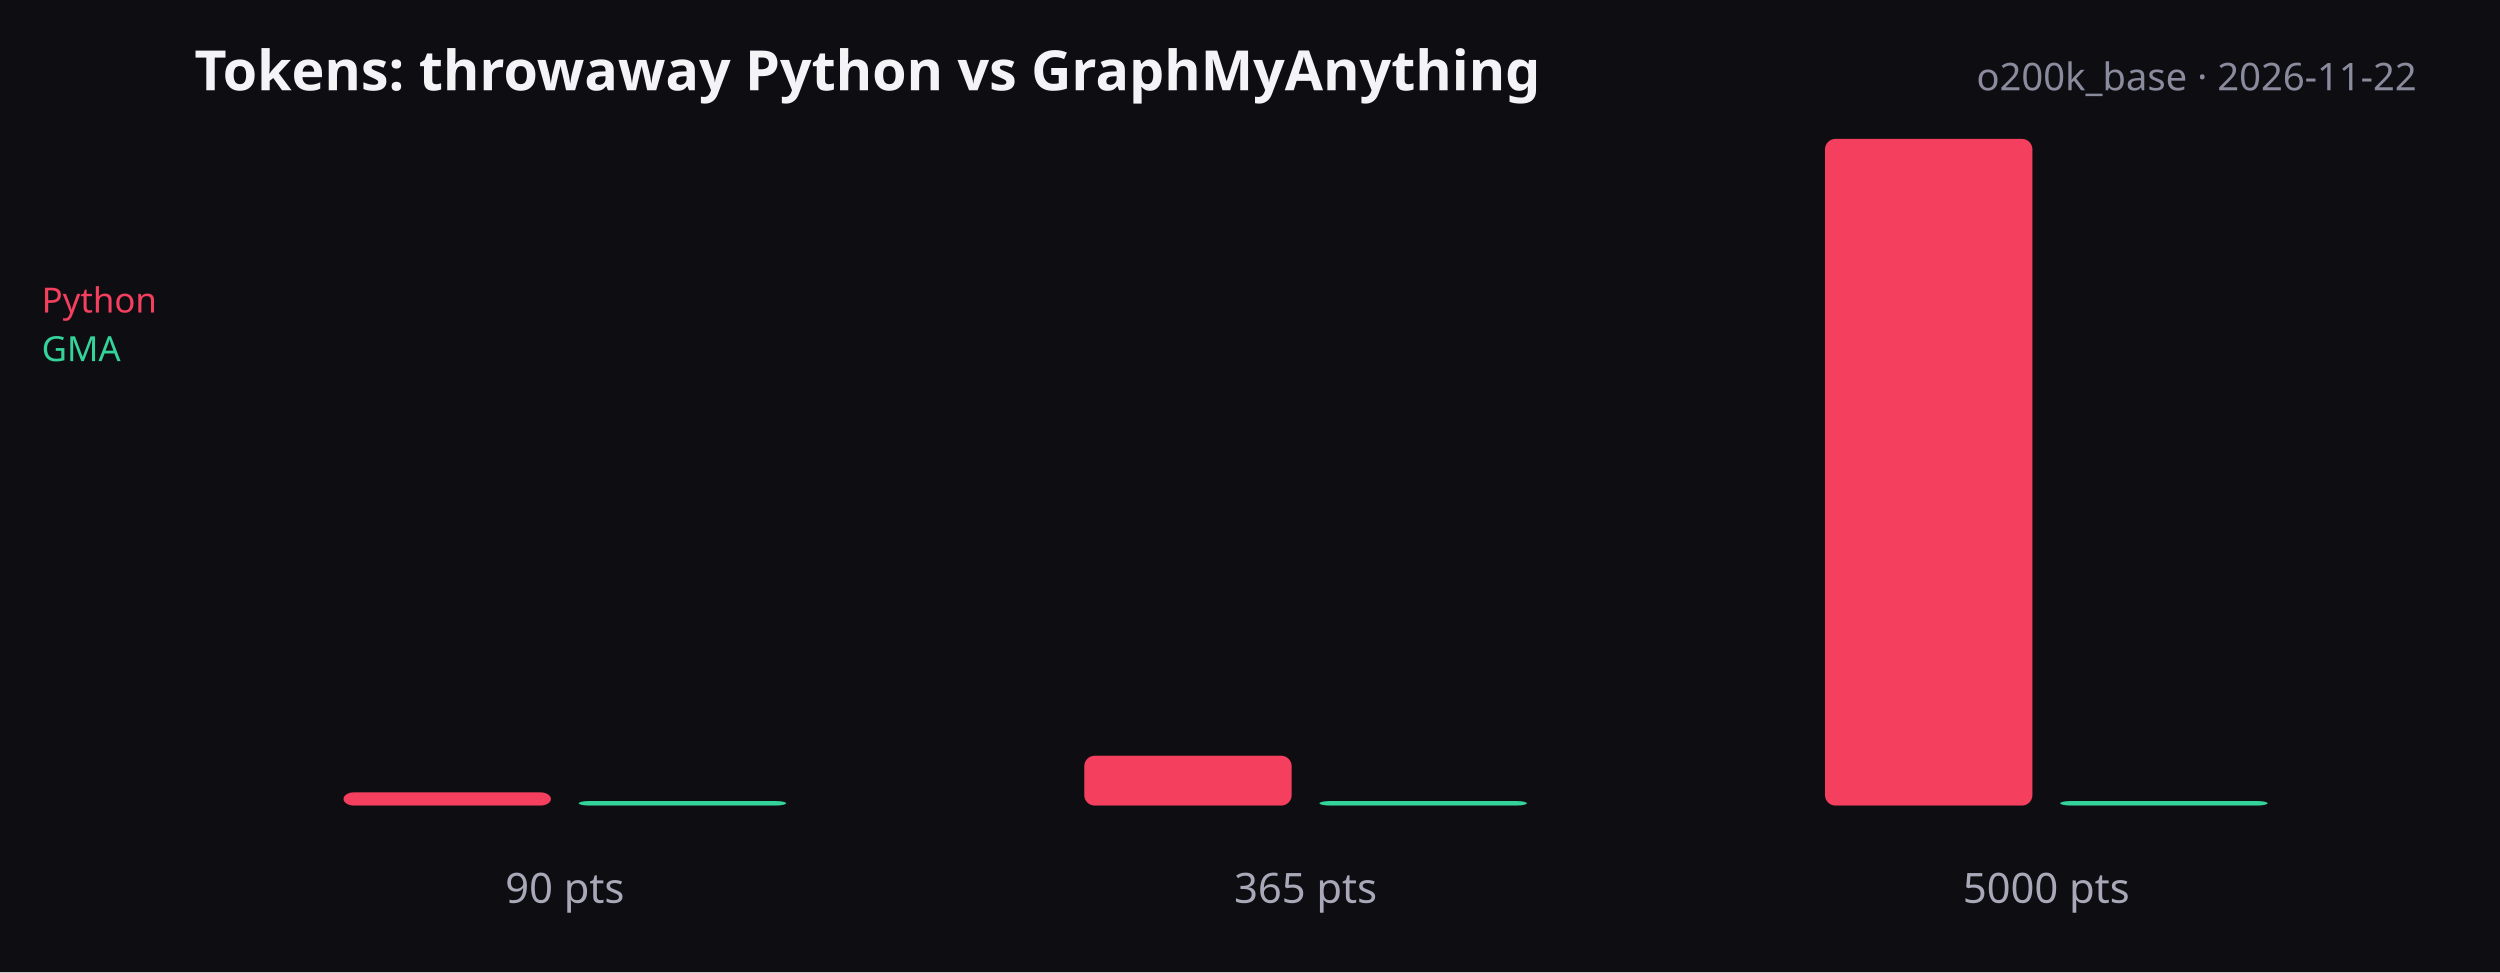
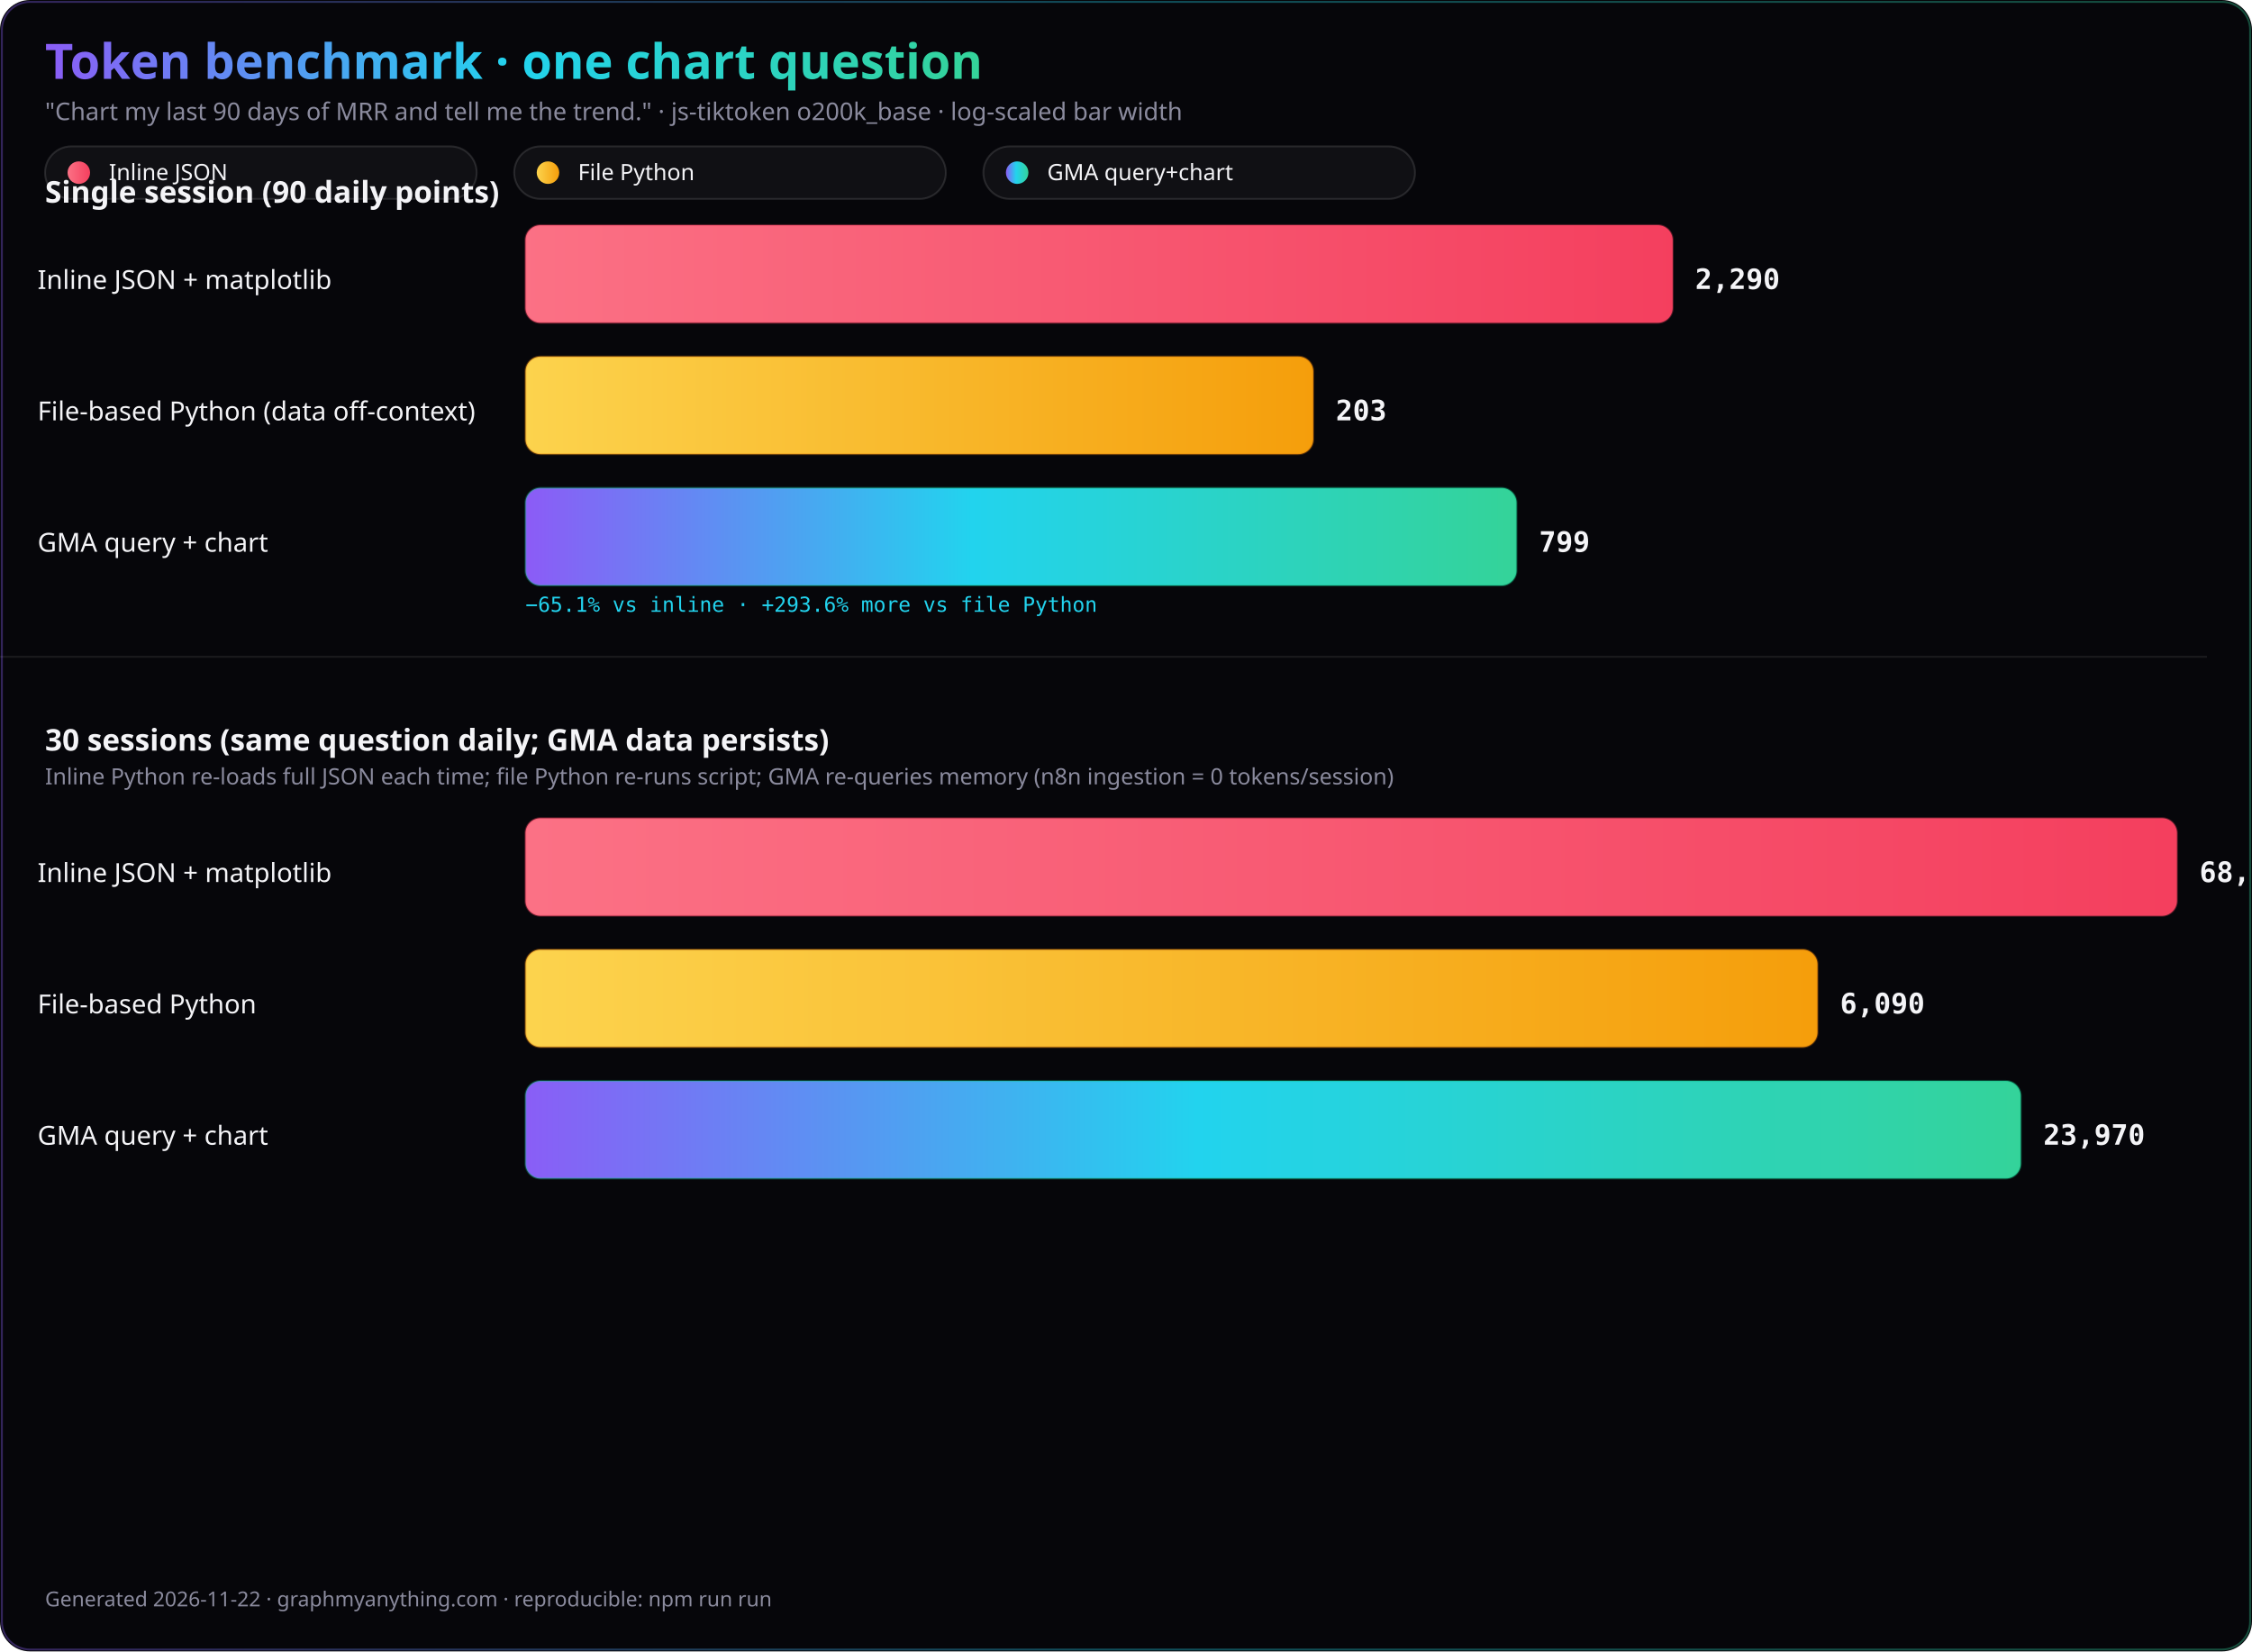
- <svg xmlns="http://www.w3.org/2000/svg" width="720" height="280" viewBox="0 0 720 280">
-   <rect width="100%" height="100%" fill="#0d0d12" />
-   <text x="56" y="26" fill="#f4f4f7" font-size="16" font-weight="600" font-family="system-ui">Tokens: throwaway Python vs GraphMyAnything</text>
-   <text x="696" y="26" text-anchor="end" fill="#8b8b9e" font-size="11" font-family="system-ui">o200k_base · 2026-11-22</text>
-   <text x="12" y="90" fill="#f43f5e" font-size="10" font-family="system-ui">Python</text>
-   <text x="12" y="104" fill="#34d399" font-size="10" font-family="system-ui">GMA</text>
-   <rect x="98.933" y="228.196" width="59.733" height="3.804" fill="#f43f5e" rx="3" />
-   <rect x="166.667" y="230.694" width="59.733" height="1.306" fill="#34d399" rx="3" />
-   <text x="162.667" y="260" text-anchor="middle" fill="#a8a8b8" font-size="12" font-family="system-ui">90 pts</text>
-   <rect x="312.267" y="217.655" width="59.733" height="14.345" fill="#f43f5e" rx="3" />
-   <rect x="380" y="230.694" width="59.733" height="1.306" fill="#34d399" rx="3" />
-   <text x="376" y="260" text-anchor="middle" fill="#a8a8b8" font-size="12" font-family="system-ui">365 pts</text>
-   <rect x="525.6" y="40" width="59.733" height="192" fill="#f43f5e" rx="3" />
-   <rect x="593.333" y="230.694" width="59.733" height="1.306" fill="#34d399" rx="3" />
-   <text x="589.333" y="260" text-anchor="middle" fill="#a8a8b8" font-size="12" font-family="system-ui">5000 pts</text>
+ <svg xmlns="http://www.w3.org/2000/svg" width="1200" height="880" viewBox="0 0 1200 880">
+   <defs>
+     <linearGradient id="grad-inline_python" x1="0" y1="0" x2="1" y2="0">
+       <stop offset="0%" stop-color="#fb7185" />
+       <stop offset="100%" stop-color="#f43f5e" />
+     </linearGradient>
+     <linearGradient id="grad-file_python" x1="0" y1="0" x2="1" y2="0">
+       <stop offset="0%" stop-color="#fcd34d" />
+       <stop offset="100%" stop-color="#f59e0b" />
+     </linearGradient>
+     <linearGradient id="grad-gma_query_chart" x1="0" y1="0" x2="1" y2="0">
+       <stop offset="0%" stop-color="#8b5cf6" />
+       <stop offset="45%" stop-color="#22d3ee" />
+       <stop offset="100%" stop-color="#34d399" />
+     </linearGradient>
+     <linearGradient id="title-grad" x1="0" y1="0" x2="1" y2="0">
+       <stop offset="0%" stop-color="#8b5cf6" />
+       <stop offset="50%" stop-color="#22d3ee" />
+       <stop offset="100%" stop-color="#34d399" />
+     </linearGradient>
+   </defs>
+   <rect width="100%" height="100%" fill="#06060a" rx="16" />
+   <rect x="1" y="1" width="1198" height="878" rx="15" fill="none" stroke="url(#title-grad)" stroke-opacity="0.35" />
+   <text x="24" y="42" fill="url(#title-grad)" font-family="system-ui,sans-serif" font-size="26" font-weight="700">Token benchmark · one chart question</text>
+   <text x="24" y="64" fill="#8b8b9e" font-family="system-ui,sans-serif" font-size="13">"Chart my last 90 days of MRR and tell me the trend." · js-tiktoken o200k_base · log-scaled bar width</text>
+   <g transform="translate(24, 78)">
+     <rect width="230" height="28" rx="14" fill="rgba(255,255,255,0.04)" stroke="rgba(255,255,255,0.12)" />
+     <circle cx="18" cy="14" r="6" fill="url(#grad-inline_python)" />
+     <text x="34" y="18" fill="#f4f4f7" font-size="12" font-family="system-ui,sans-serif">Inline JSON</text>
+   </g>
+   <g transform="translate(274, 78)">
+     <rect width="230" height="28" rx="14" fill="rgba(255,255,255,0.04)" stroke="rgba(255,255,255,0.12)" />
+     <circle cx="18" cy="14" r="6" fill="url(#grad-file_python)" />
+     <text x="34" y="18" fill="#f4f4f7" font-size="12" font-family="system-ui,sans-serif">File Python</text>
+   </g>
+   <g transform="translate(524, 78)">
+     <rect width="230" height="28" rx="14" fill="rgba(255,255,255,0.04)" stroke="rgba(255,255,255,0.12)" />
+     <circle cx="18" cy="14" r="6" fill="url(#grad-gma_query_chart)" />
+     <text x="34" y="18" fill="#f4f4f7" font-size="12" font-family="system-ui,sans-serif">GMA query+chart</text>
+   </g>
+   <text x="24" y="108" fill="#f4f4f7" font-size="16" font-weight="600" font-family="system-ui,sans-serif">Single session (90 daily points)</text>
+   <line x1="left" y1="350" x2="1176" y2="350" stroke="rgba(255,255,255,0.08)" />
+   <text x="20" y="154" fill="#f4f4f7" font-family="system-ui,sans-serif" font-size="14" font-weight="500">Inline JSON + matplotlib</text>
+   <rect x="280" y="120" width="611.3" height="52" rx="8" fill="url(#grad-inline_python)" stroke="#f43f5e" stroke-opacity="0.35" />
+   <text x="903.3" y="154" fill="#f4f4f7" font-family="ui-monospace,monospace" font-size="15" font-weight="600">2,290</text>
+   <text x="20" y="224" fill="#f4f4f7" font-family="system-ui,sans-serif" font-size="14" font-weight="500">File-based Python (data off-context)</text>
+   <rect x="280" y="190" width="419.8" height="52" rx="8" fill="url(#grad-file_python)" stroke="#d97706" stroke-opacity="0.35" />
+   <text x="711.8" y="224" fill="#f4f4f7" font-family="ui-monospace,monospace" font-size="15" font-weight="600">203</text>
+   <text x="20" y="294" fill="#f4f4f7" font-family="system-ui,sans-serif" font-size="14" font-weight="500">GMA query + chart</text>
+   <rect x="280" y="260" width="528.1" height="52" rx="8" fill="url(#grad-gma_query_chart)" stroke="#10b981" stroke-opacity="0.35" />
+   <text x="820.1" y="294" fill="#f4f4f7" font-family="ui-monospace,monospace" font-size="15" font-weight="600">799</text>
+   <text x="280" y="326" fill="#22d3ee" font-family="ui-monospace,monospace" font-size="11">−65.1% vs inline · +293.6% more vs file Python</text>
+   <text x="24" y="400" fill="#f4f4f7" font-size="16" font-weight="600" font-family="system-ui,sans-serif">30 sessions (same question daily; GMA data persists)</text>
+   <text x="24" y="418" fill="#8b8b9e" font-size="12" font-family="system-ui,sans-serif">Inline Python re-loads full JSON each time; file Python re-runs script; GMA re-queries memory (n8n ingestion = 0 tokens/session)</text>
+   <text x="20" y="470" fill="#f4f4f7" font-family="system-ui,sans-serif" font-size="14" font-weight="500">Inline JSON + matplotlib</text>
+   <rect x="280" y="436" width="880.0" height="52" rx="8" fill="url(#grad-inline_python)" stroke="#f43f5e" stroke-opacity="0.35" />
+   <text x="1172.0" y="470" fill="#f4f4f7" font-family="ui-monospace,monospace" font-size="15" font-weight="600">68,700</text>
+   <text x="20" y="540" fill="#f4f4f7" font-family="system-ui,sans-serif" font-size="14" font-weight="500">File-based Python</text>
+   <rect x="280" y="506" width="688.5" height="52" rx="8" fill="url(#grad-file_python)" stroke="#d97706" stroke-opacity="0.35" />
+   <text x="980.5" y="540" fill="#f4f4f7" font-family="ui-monospace,monospace" font-size="15" font-weight="600">6,090</text>
+   <text x="20" y="610" fill="#f4f4f7" font-family="system-ui,sans-serif" font-size="14" font-weight="500">GMA query + chart</text>
+   <rect x="280" y="576" width="796.8" height="52" rx="8" fill="url(#grad-gma_query_chart)" stroke="#10b981" stroke-opacity="0.35" />
+   <text x="1088.8" y="610" fill="#f4f4f7" font-family="ui-monospace,monospace" font-size="15" font-weight="600">23,970</text>
+   <text x="24" y="856" fill="#8b8b9e" font-size="11" font-family="system-ui,sans-serif">Generated 2026-11-22 · graphmyanything.com · reproducible: npm run run</text>
</svg>
